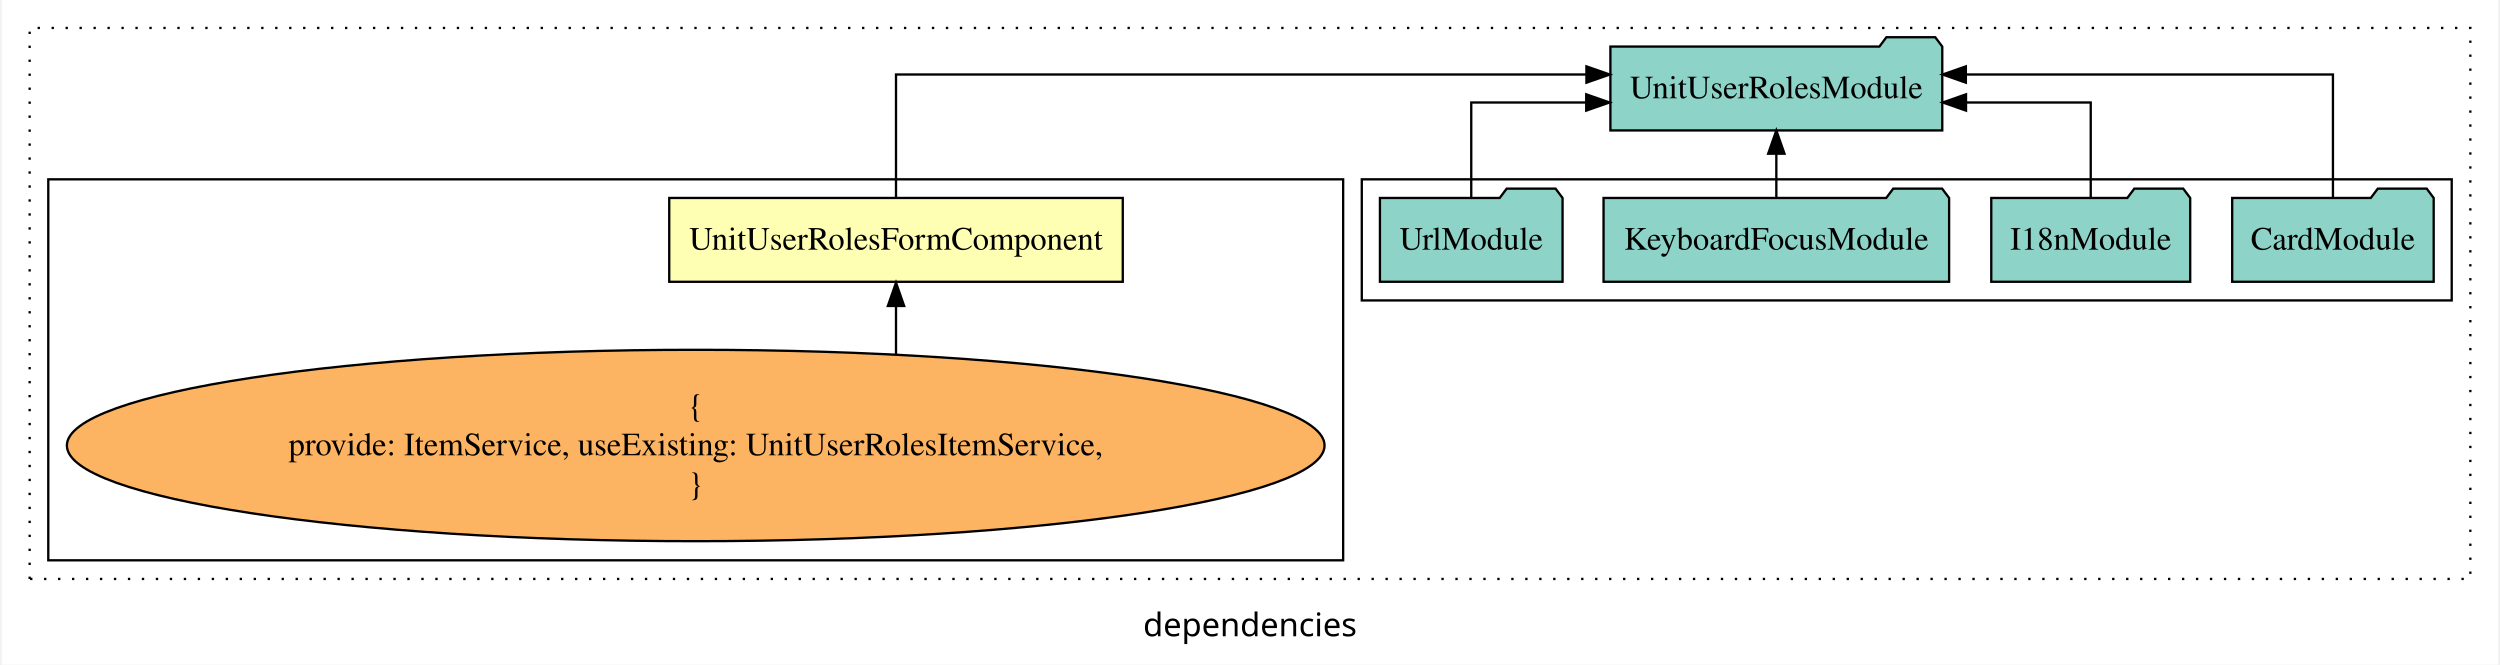
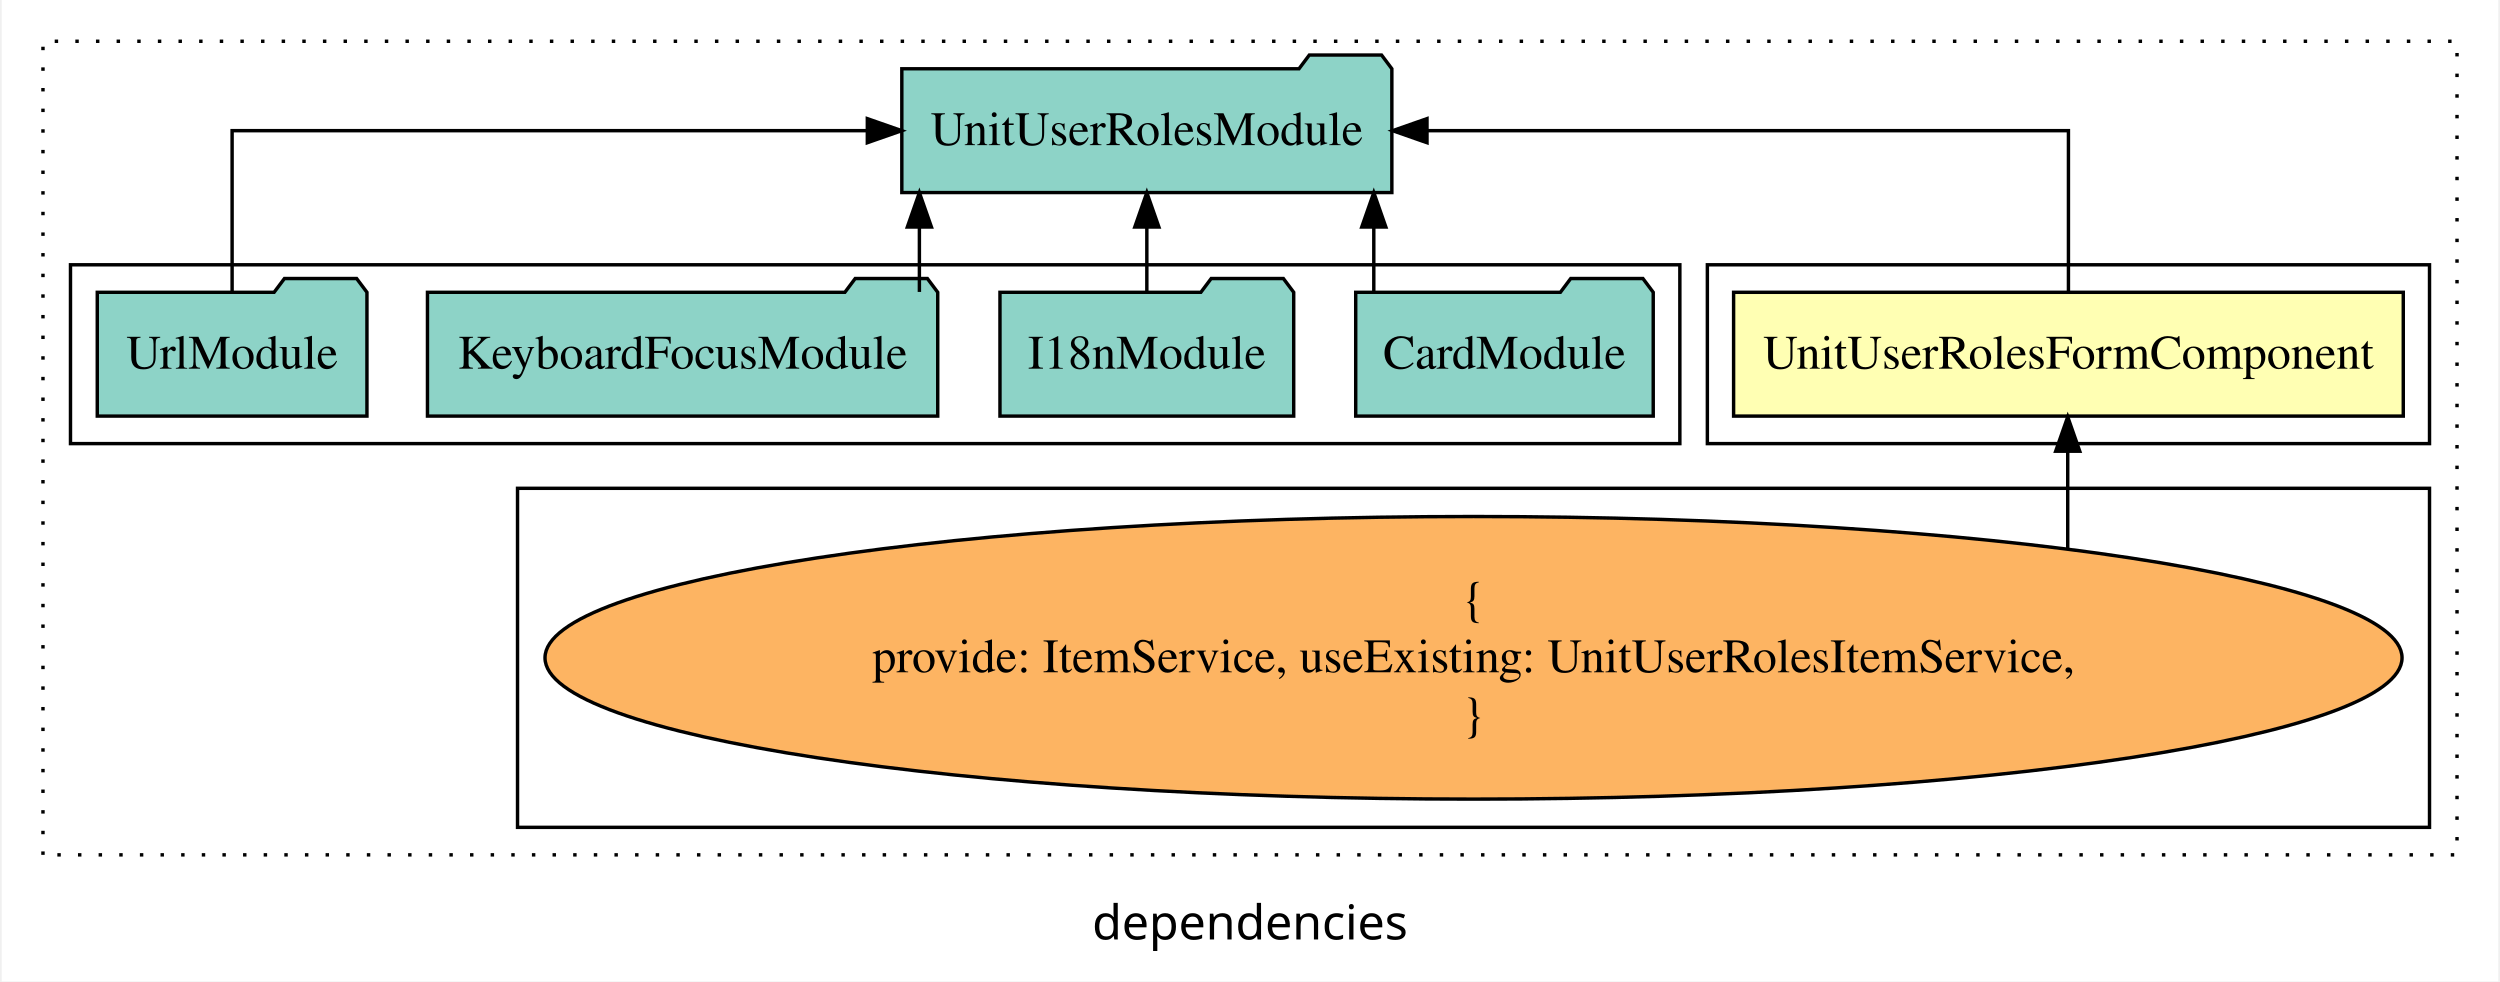
- <svg xmlns="http://www.w3.org/2000/svg" width="1072pt" height="285pt" viewBox="0.00 0.00 1072.00 285.39">
+ <svg xmlns="http://www.w3.org/2000/svg" width="726pt" height="285pt" viewBox="0.00 0.00 726.00 285.39">
  <g id="graph0" class="graph" transform="scale(1 1) rotate(0) translate(4 281.39)">
-     <polygon fill="white" stroke="transparent" points="-4,4 -4,-281.39 1068,-281.39 1068,4 -4,4" />
-     <text text-anchor="middle" x="532" y="-8.2" font-family="sans-serif" font-size="14.00">dependencies</text>
+     <polygon fill="white" stroke="transparent" points="-4,4 -4,-281.39 722,-281.39 722,4 -4,4" />
+     <text text-anchor="middle" x="359" y="-8.2" font-family="sans-serif" font-size="14.00">dependencies</text>
    <g id="clust1" class="cluster">
-       <polygon fill="none" stroke="black" stroke-dasharray="1,5" points="8,-32.8 8,-269.39 1056,-269.39 1056,-32.8 8,-32.8" />
+       <polygon fill="none" stroke="black" stroke-dasharray="1,5" points="8,-32.8 8,-269.39 710,-269.39 710,-32.8 8,-32.8" />
+     </g>
+     <g id="clust2" class="cluster">
+       <polygon fill="none" stroke="black" points="492,-152.39 492,-204.39 702,-204.39 702,-152.39 492,-152.39" />
+     </g>
+     <g id="clust3" class="cluster">
+       <polygon fill="none" stroke="black" points="146,-40.8 146,-139.39 702,-139.39 702,-40.8 146,-40.8" />
    </g>
    <g id="clust4" class="cluster">
-       <polygon fill="none" stroke="black" points="580,-152.39 580,-204.39 1048,-204.39 1048,-152.39 580,-152.39" />
-     </g>
-     <g id="clust3" class="cluster">
-       <polygon fill="none" stroke="black" points="16,-40.8 16,-204.39 572,-204.39 572,-40.8 16,-40.8" />
+       <polygon fill="none" stroke="black" points="16,-152.39 16,-204.39 484,-204.39 484,-152.39 16,-152.39" />
    </g>
    <g id="node1" class="node">
-       <polygon fill="#ffffb3" stroke="black" points="477.37,-196.39 282.63,-196.39 282.63,-160.39 477.37,-160.39 477.37,-196.39" />
-       <text text-anchor="middle" x="380" y="-174.19" font-family="Times,serif" font-size="14.00">UnitUserRolesFormComponent</text>
+       <polygon fill="#ffffb3" stroke="black" points="694.37,-196.39 499.63,-196.39 499.63,-160.39 694.37,-160.39 694.37,-196.39" />
+       <text text-anchor="middle" x="597" y="-174.19" font-family="Times,serif" font-size="14.00">UnitUserRolesFormComponent</text>
    </g>
    <g id="node2" class="node">
-       <polygon fill="#8dd3c7" stroke="black" points="829.25,-261.39 826.25,-265.39 805.25,-265.39 802.25,-261.39 686.75,-261.39 686.75,-225.39 829.25,-225.39 829.25,-261.39" />
-       <text text-anchor="middle" x="758" y="-239.19" font-family="Times,serif" font-size="14.00">UnitUserRolesModule</text>
+       <polygon fill="#8dd3c7" stroke="black" points="400.25,-261.39 397.25,-265.39 376.25,-265.39 373.25,-261.39 257.75,-261.39 257.75,-225.39 400.25,-225.39 400.25,-261.39" />
+       <text text-anchor="middle" x="329" y="-239.19" font-family="Times,serif" font-size="14.00">UnitUserRolesModule</text>
    </g>
    <g id="edge1" class="edge">
-       <path fill="none" stroke="black" d="M380,-196.67C380,-217.71 380,-249.39 380,-249.39 380,-249.39 676.46,-249.39 676.46,-249.39" />
-       <polygon fill="black" stroke="black" points="676.46,-252.89 686.46,-249.39 676.46,-245.89 676.46,-252.89" />
+       <path fill="none" stroke="black" d="M597,-196.5C597,-215.73 597,-243.39 597,-243.39 597,-243.39 410.47,-243.39 410.47,-243.39" />
+       <polygon fill="black" stroke="black" points="410.47,-239.89 400.47,-243.39 410.47,-246.89 410.47,-239.89" />
    </g>
    <g id="node3" class="node">
-       <ellipse fill="#fdb462" stroke="black" cx="294" cy="-90.1" rx="270.01" ry="41.09" />
-       <text text-anchor="middle" x="294" y="-102.7" font-family="Times,serif" font-size="14.00">{</text>
-       <text text-anchor="middle" x="294" y="-85.9" font-family="Times,serif" font-size="14.00">    provide: ItemService, useExisting: UnitUserRolesItemService,</text>
-       <text text-anchor="middle" x="294" y="-69.1" font-family="Times,serif" font-size="14.00">}</text>
+       <ellipse fill="#fdb462" stroke="black" cx="424" cy="-90.1" rx="270.01" ry="41.09" />
+       <text text-anchor="middle" x="424" y="-102.7" font-family="Times,serif" font-size="14.00">{</text>
+       <text text-anchor="middle" x="424" y="-85.9" font-family="Times,serif" font-size="14.00">    provide: ItemService, useExisting: UnitUserRolesItemService,</text>
+       <text text-anchor="middle" x="424" y="-69.1" font-family="Times,serif" font-size="14.00">}</text>
    </g>
    <g id="edge2" class="edge">
-       <path fill="none" stroke="black" d="M380,-129.34C380,-129.34 380,-150.01 380,-150.01" />
-       <polygon fill="black" stroke="black" points="376.5,-150.01 380,-160.01 383.5,-150.01 376.5,-150.01" />
+       <path fill="none" stroke="black" d="M596.79,-121.97C596.79,-121.97 596.79,-150.18 596.79,-150.18" />
+       <polygon fill="black" stroke="black" points="593.29,-150.18 596.79,-160.18 600.29,-150.18 593.29,-150.18" />
    </g>
    <g id="node4" class="node">
-       <polygon fill="#8dd3c7" stroke="black" points="1040.26,-196.39 1037.26,-200.39 1016.26,-200.39 1013.26,-196.39 953.74,-196.39 953.74,-160.39 1040.26,-160.39 1040.26,-196.39" />
-       <text text-anchor="middle" x="997" y="-174.19" font-family="Times,serif" font-size="14.00">CardModule</text>
+       <polygon fill="#8dd3c7" stroke="black" points="476.26,-196.39 473.26,-200.39 452.26,-200.39 449.26,-196.39 389.74,-196.39 389.74,-160.39 476.26,-160.39 476.26,-196.39" />
+       <text text-anchor="middle" x="433" y="-174.19" font-family="Times,serif" font-size="14.00">CardModule</text>
    </g>
    <g id="edge3" class="edge">
-       <path fill="none" stroke="black" d="M997,-196.67C997,-217.71 997,-249.39 997,-249.39 997,-249.39 839.38,-249.39 839.38,-249.39" />
-       <polygon fill="black" stroke="black" points="839.38,-245.89 829.38,-249.39 839.38,-252.89 839.38,-245.89" />
+       <path fill="none" stroke="black" d="M395,-196.5C395,-196.5 395,-215.38 395,-215.38" />
+       <polygon fill="black" stroke="black" points="391.5,-215.38 395,-225.38 398.5,-215.38 391.5,-215.38" />
    </g>
    <g id="node5" class="node">
-       <polygon fill="#8dd3c7" stroke="black" points="935.71,-196.39 932.71,-200.39 911.71,-200.39 908.71,-196.39 850.29,-196.39 850.29,-160.39 935.71,-160.39 935.71,-196.39" />
-       <text text-anchor="middle" x="893" y="-174.19" font-family="Times,serif" font-size="14.00">I18nModule</text>
+       <polygon fill="#8dd3c7" stroke="black" points="371.71,-196.39 368.71,-200.39 347.71,-200.39 344.71,-196.39 286.29,-196.39 286.29,-160.39 371.71,-160.39 371.71,-196.39" />
+       <text text-anchor="middle" x="329" y="-174.19" font-family="Times,serif" font-size="14.00">I18nModule</text>
    </g>
    <g id="edge4" class="edge">
-       <path fill="none" stroke="black" d="M893,-196.41C893,-213.76 893,-237.39 893,-237.39 893,-237.39 839.45,-237.39 839.45,-237.39" />
-       <polygon fill="black" stroke="black" points="839.45,-233.89 829.45,-237.39 839.45,-240.89 839.45,-233.89" />
+       <path fill="none" stroke="black" d="M329,-196.5C329,-196.5 329,-215.38 329,-215.38" />
+       <polygon fill="black" stroke="black" points="325.5,-215.38 329,-225.38 332.5,-215.38 325.5,-215.38" />
    </g>
    <g id="node6" class="node">
-       <polygon fill="#8dd3c7" stroke="black" points="832.19,-196.39 829.19,-200.39 808.19,-200.39 805.19,-196.39 683.81,-196.39 683.81,-160.39 832.19,-160.39 832.19,-196.39" />
-       <text text-anchor="middle" x="758" y="-174.19" font-family="Times,serif" font-size="14.00">KeyboardFocusModule</text>
+       <polygon fill="#8dd3c7" stroke="black" points="268.19,-196.39 265.19,-200.39 244.19,-200.39 241.19,-196.39 119.81,-196.39 119.81,-160.39 268.19,-160.39 268.19,-196.39" />
+       <text text-anchor="middle" x="194" y="-174.19" font-family="Times,serif" font-size="14.00">KeyboardFocusModule</text>
    </g>
    <g id="edge5" class="edge">
-       <path fill="none" stroke="black" d="M758,-196.5C758,-196.5 758,-215.38 758,-215.38" />
-       <polygon fill="black" stroke="black" points="754.5,-215.38 758,-225.38 761.5,-215.38 754.5,-215.38" />
+       <path fill="none" stroke="black" d="M262.86,-196.5C262.86,-196.5 262.86,-215.38 262.86,-215.38" />
+       <polygon fill="black" stroke="black" points="259.36,-215.38 262.86,-225.38 266.36,-215.38 259.36,-215.38" />
    </g>
    <g id="node7" class="node">
-       <polygon fill="#8dd3c7" stroke="black" points="666.21,-196.39 663.21,-200.39 642.21,-200.39 639.21,-196.39 587.79,-196.39 587.79,-160.39 666.21,-160.39 666.21,-196.39" />
-       <text text-anchor="middle" x="627" y="-174.19" font-family="Times,serif" font-size="14.00">UrlModule</text>
+       <polygon fill="#8dd3c7" stroke="black" points="102.21,-196.39 99.21,-200.39 78.21,-200.39 75.21,-196.39 23.79,-196.39 23.79,-160.39 102.21,-160.39 102.21,-196.39" />
+       <text text-anchor="middle" x="63" y="-174.19" font-family="Times,serif" font-size="14.00">UrlModule</text>
    </g>
    <g id="edge6" class="edge">
-       <path fill="none" stroke="black" d="M627,-196.41C627,-213.76 627,-237.39 627,-237.39 627,-237.39 676.37,-237.39 676.37,-237.39" />
-       <polygon fill="black" stroke="black" points="676.37,-240.89 686.37,-237.39 676.37,-233.89 676.37,-240.89" />
+       <path fill="none" stroke="black" d="M63,-196.5C63,-215.73 63,-243.39 63,-243.39 63,-243.39 247.72,-243.39 247.72,-243.39" />
+       <polygon fill="black" stroke="black" points="247.72,-246.89 257.72,-243.39 247.72,-239.89 247.72,-246.89" />
    </g>
  </g>
</svg>
